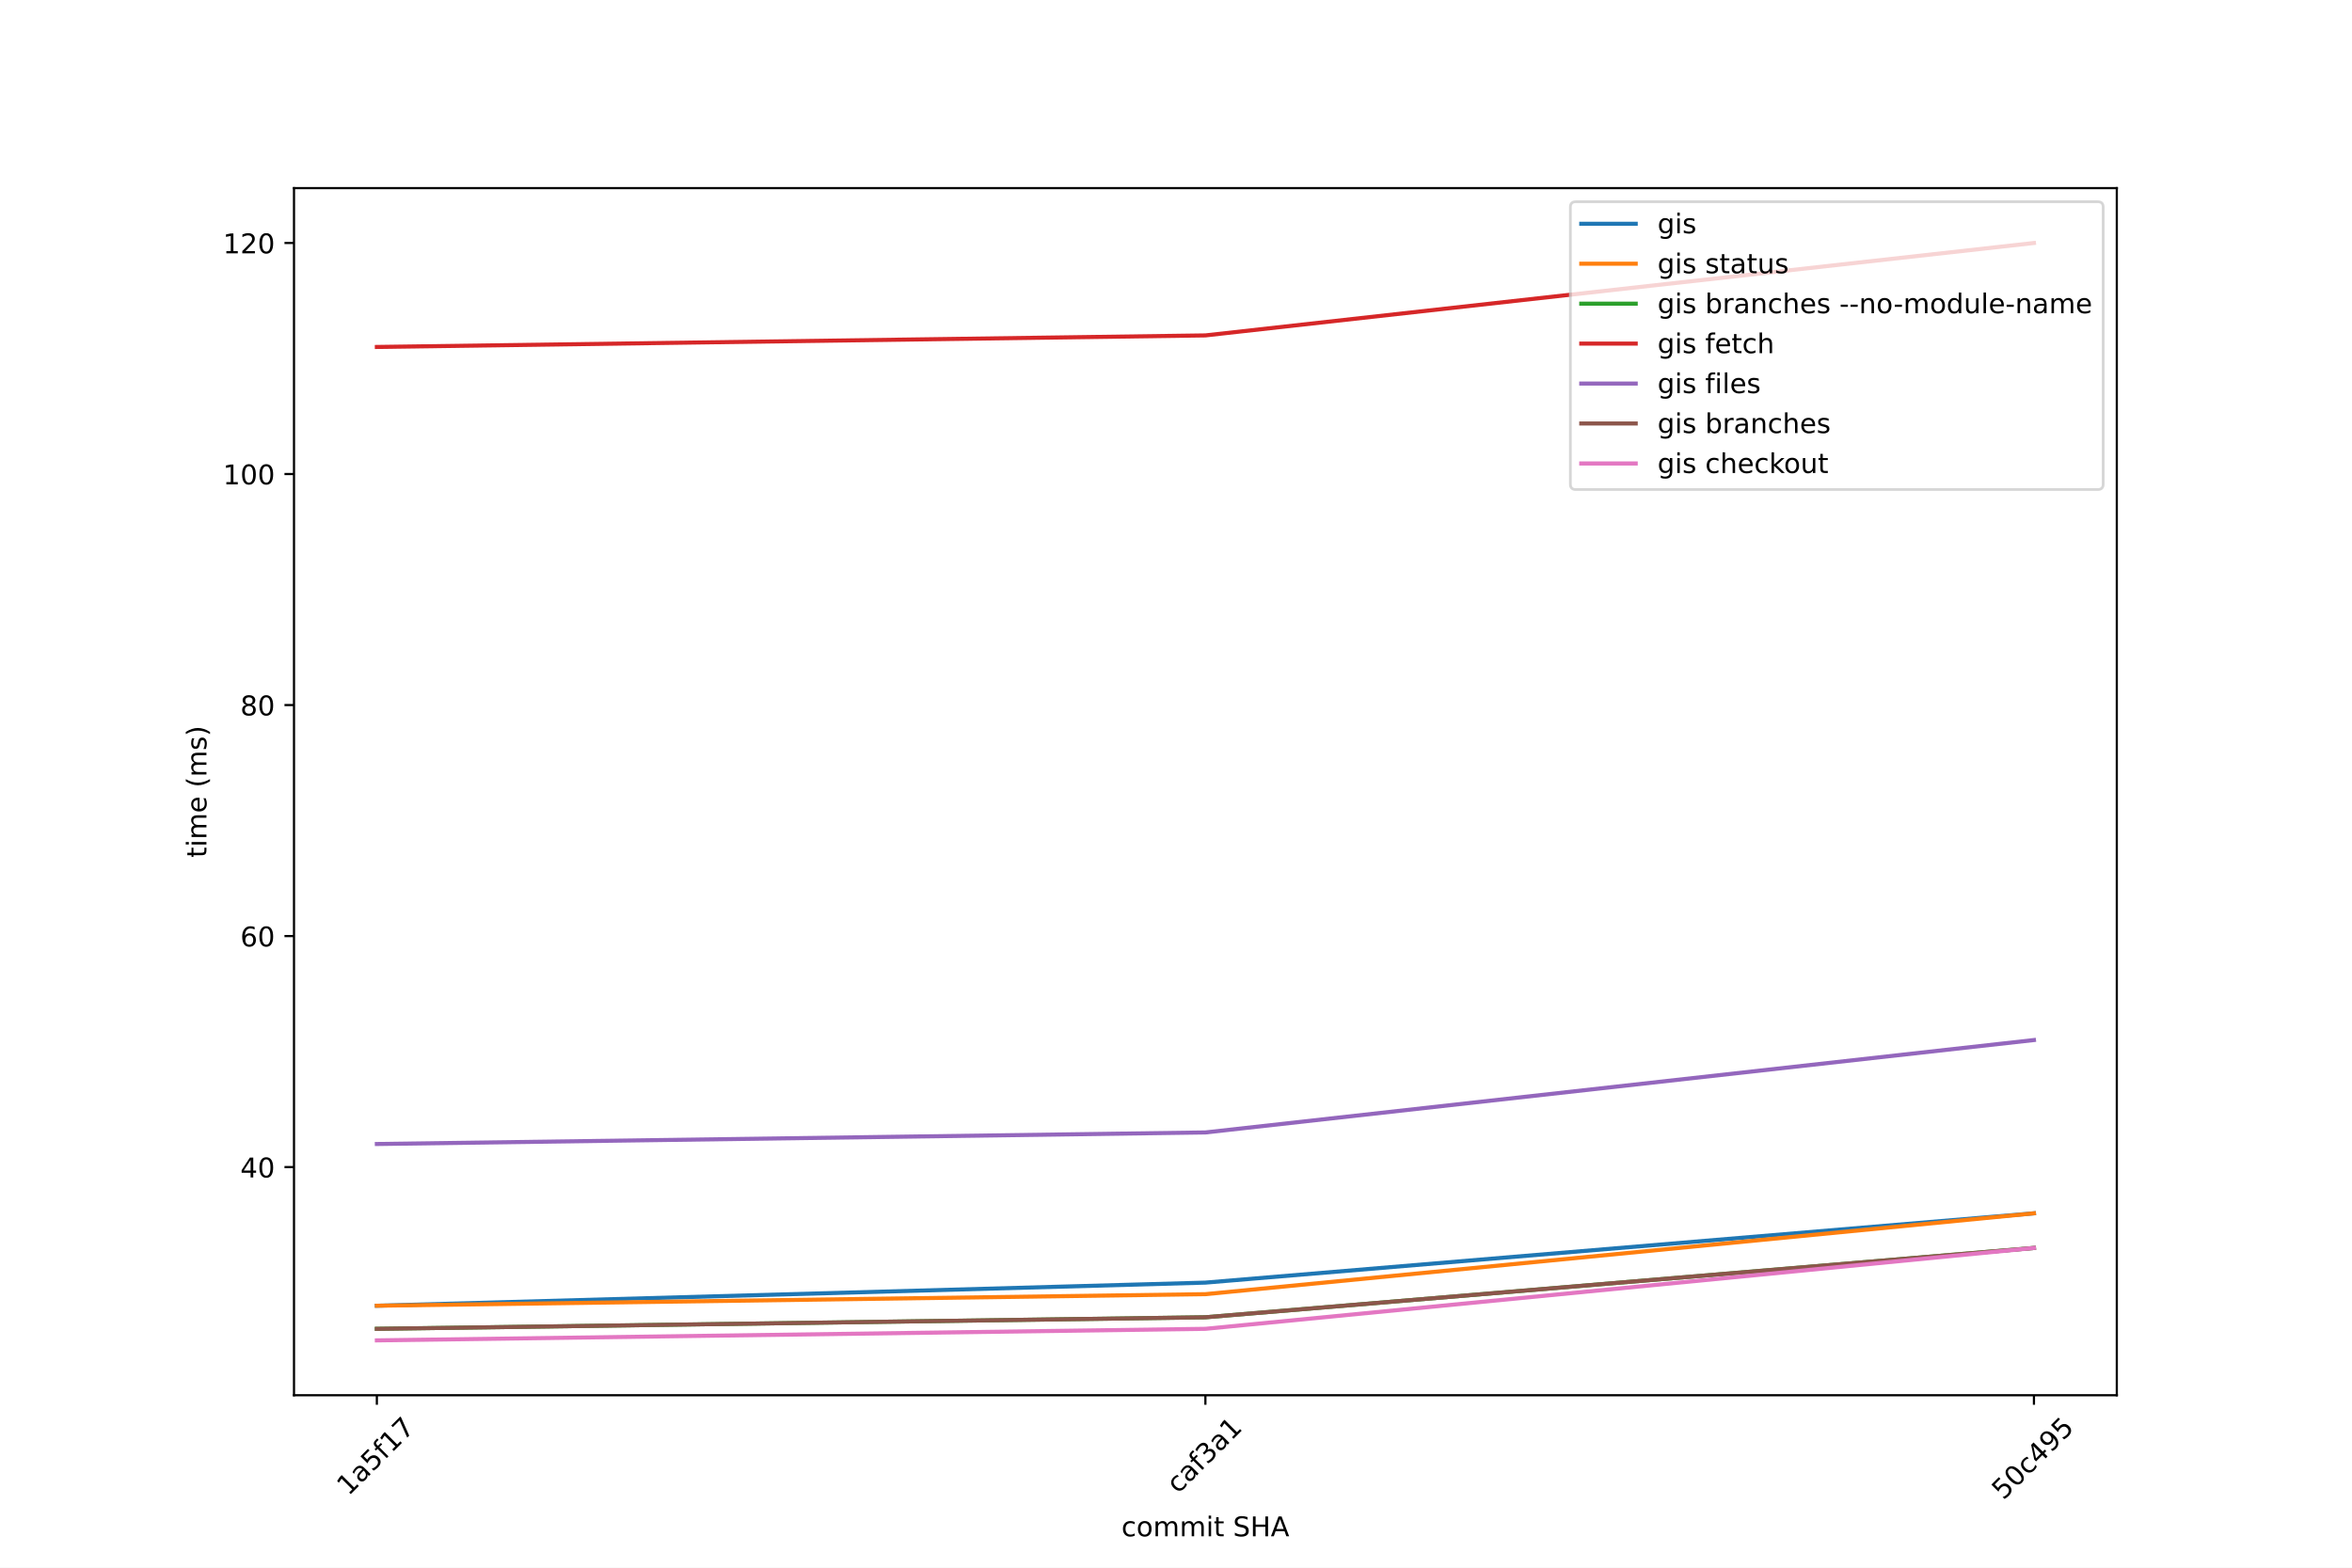
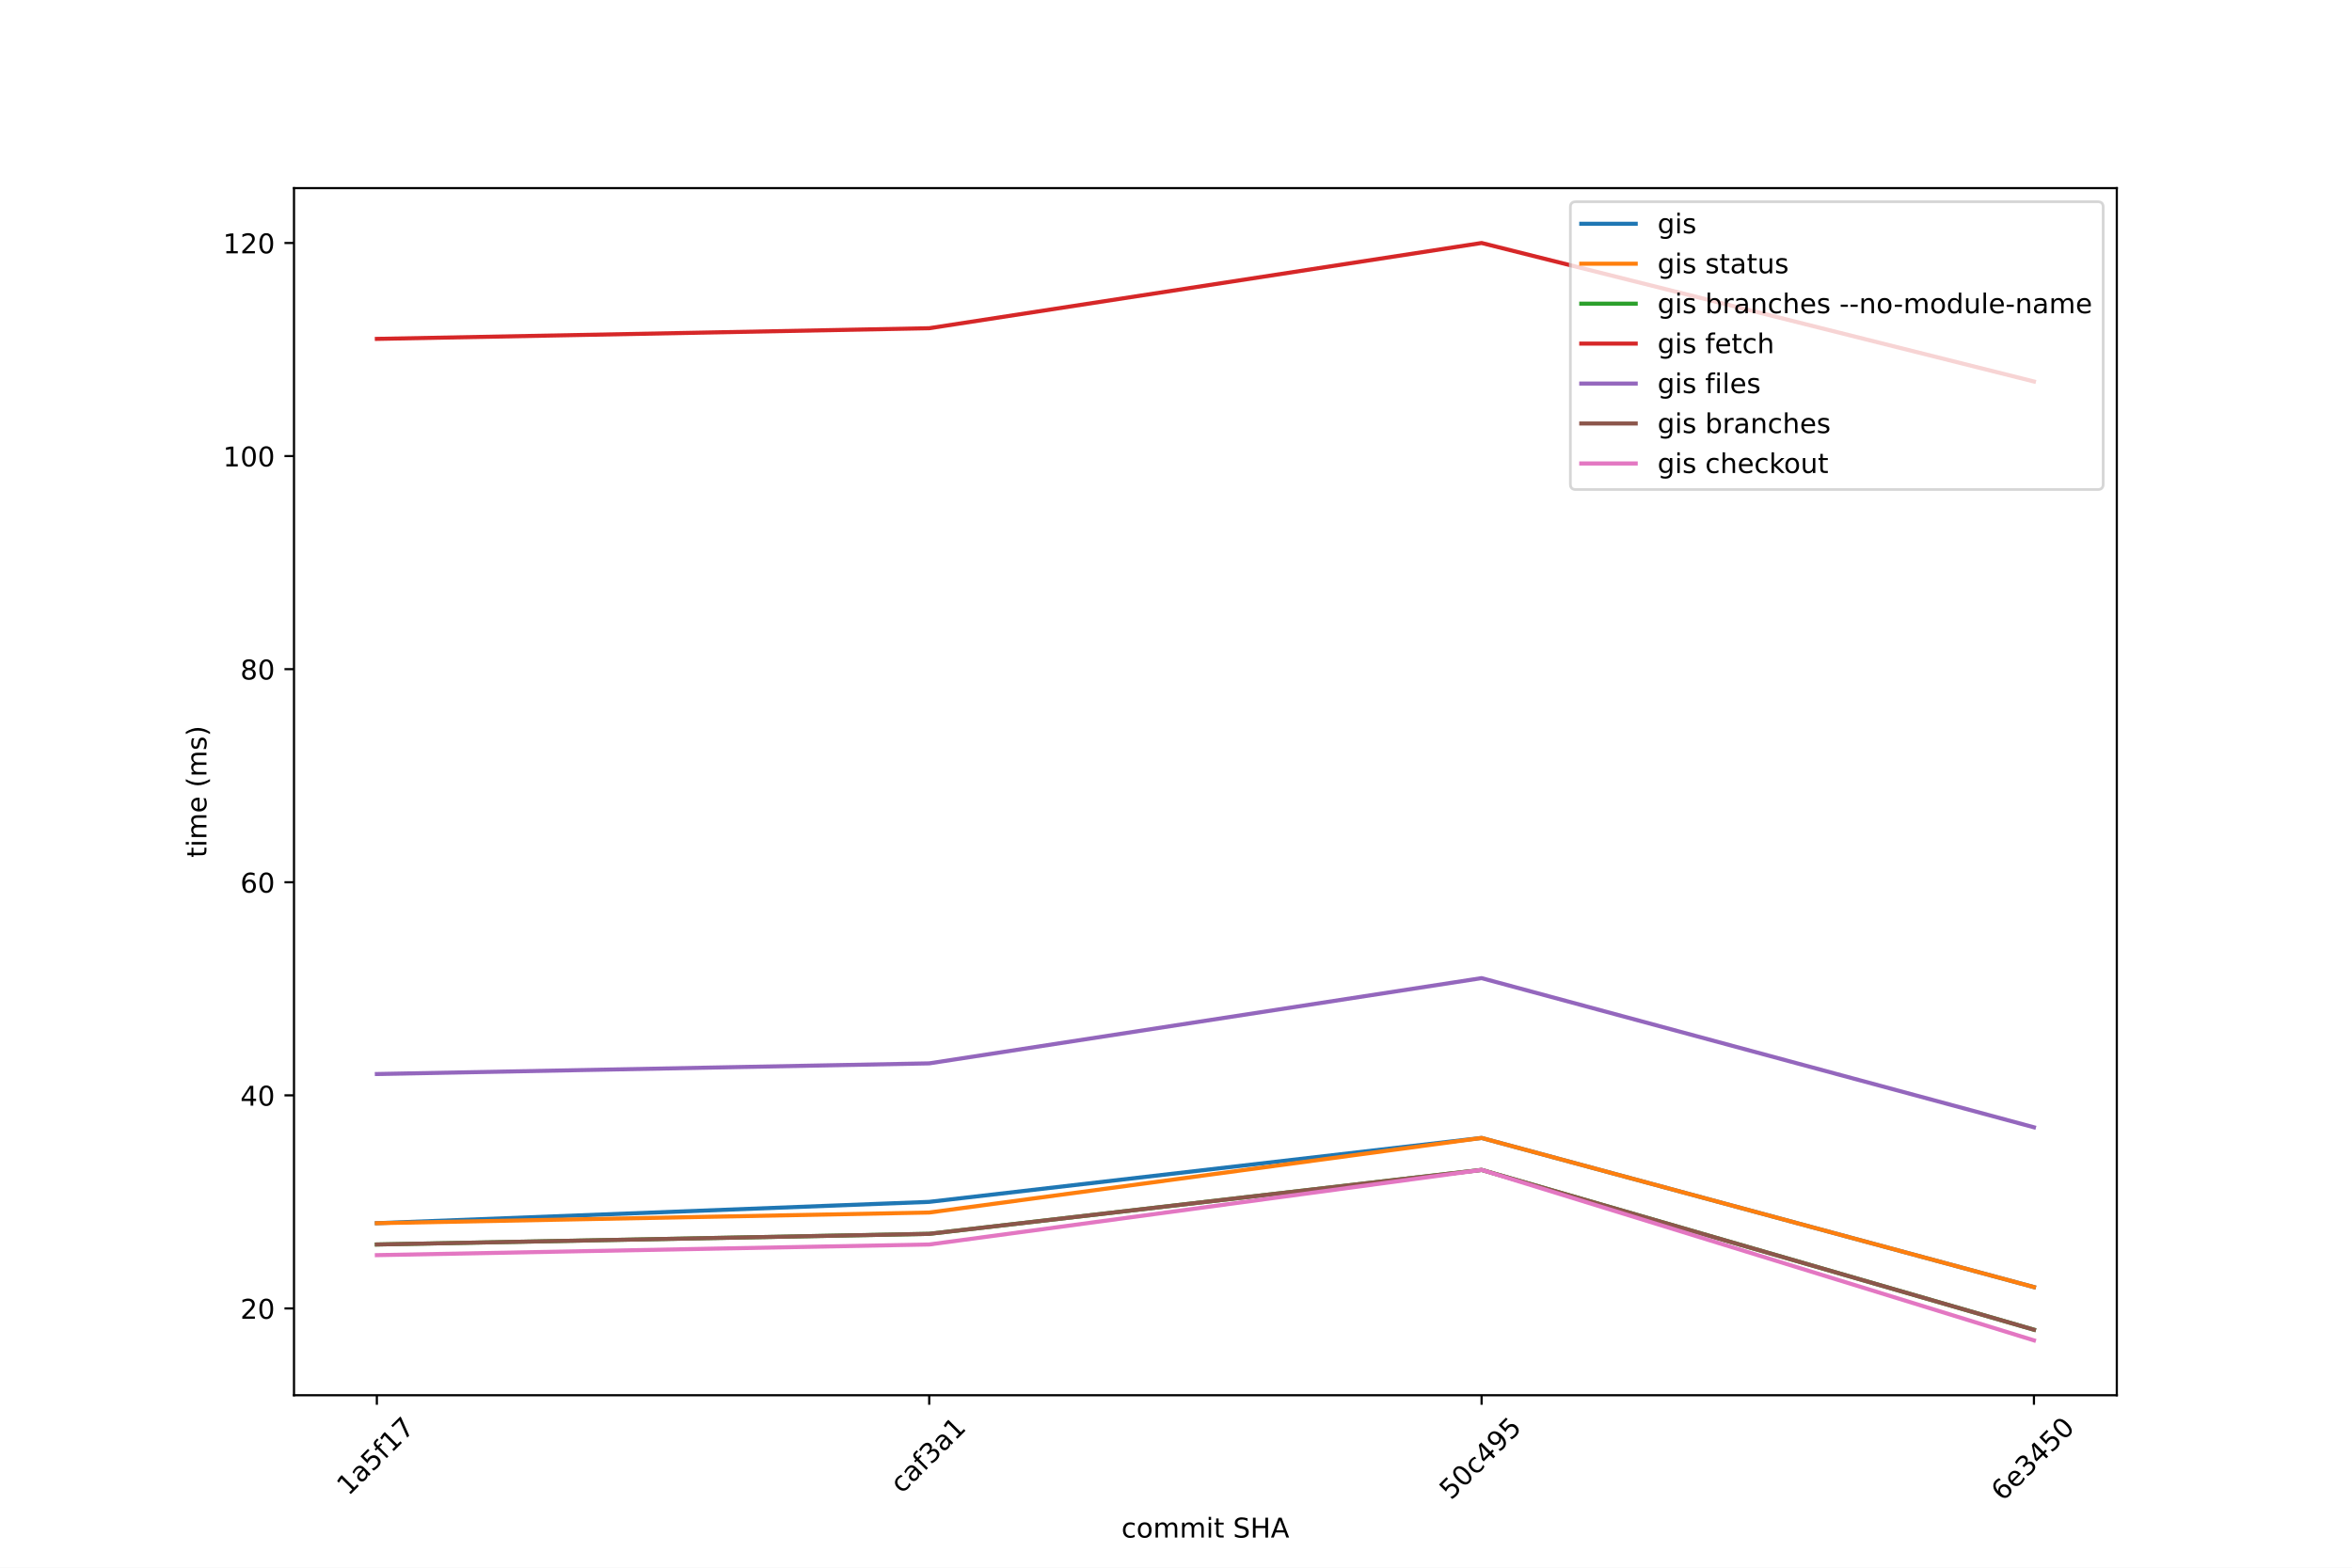
<svg xmlns="http://www.w3.org/2000/svg" xmlns:xlink="http://www.w3.org/1999/xlink" width="864pt" height="576pt" viewBox="0 0 864 576" version="1.1">
  <defs>
    <style type="text/css">*{stroke-linejoin: round; stroke-linecap: butt}</style>
  </defs>
  <g id="figure_1">
    <g id="patch_1">
      <path d="M 0 576  L 864 576  L 864 0  L 0 0  z " style="fill: #ffffff" />
    </g>
    <g id="axes_1">
      <g id="patch_2">
        <path d="M 108 512.64  L 777.6 512.64  L 777.6 69.12  L 108 69.12  z " style="fill: #ffffff" />
      </g>
      <g id="matplotlib.axis_1">
        <g id="xtick_1">
          <g id="line2d_1">
            <defs>
-               <path id="m315d1cc311" d="M 0 0  L 0 3.5  " style="stroke: #000000; stroke-width: 0.8" />
-             </defs>
-             <g>
-               <use xlink:href="#m315d1cc311" x="138.436" y="512.64" style="stroke: #000000; stroke-width: 0.8" />
+               <path id="m3621073165" d="M 0 0  L 0 3.5  " style="stroke: #000000; stroke-width: 0.8" />
+             </defs>
+             <g>
+               <use xlink:href="#m3621073165" x="138.436" y="512.64" style="stroke: #000000; stroke-width: 0.8" />
            </g>
          </g>
          <g id="text_1">
            <g transform="translate(127.9784 549.8312) rotate(-45) scale(0.1 -0.1)">
              <defs>
                <path id="DejaVuSans-31" d="M 794 531  L 1825 531  L 1825 4091  L 703 3866  L 703 4441  L 1819 4666  L 2450 4666  L 2450 531  L 3481 531  L 3481 0  L 794 0  L 794 531  z " transform="scale(0.015625)" />
                <path id="DejaVuSans-61" d="M 2194 1759  Q 1497 1759 1228 1600  Q 959 1441 959 1056  Q 959 750 1161 570  Q 1363 391 1709 391  Q 2188 391 2477 730  Q 2766 1069 2766 1631  L 2766 1759  L 2194 1759  z M 3341 1997  L 3341 0  L 2766 0  L 2766 531  Q 2569 213 2275 61  Q 1981 -91 1556 -91  Q 1019 -91 701 211  Q 384 513 384 1019  Q 384 1609 779 1909  Q 1175 2209 1959 2209  L 2766 2209  L 2766 2266  Q 2766 2663 2505 2880  Q 2244 3097 1772 3097  Q 1472 3097 1187 3025  Q 903 2953 641 2809  L 641 3341  Q 956 3463 1253 3523  Q 1550 3584 1831 3584  Q 2591 3584 2966 3190  Q 3341 2797 3341 1997  z " transform="scale(0.015625)" />
                <path id="DejaVuSans-35" d="M 691 4666  L 3169 4666  L 3169 4134  L 1269 4134  L 1269 2991  Q 1406 3038 1543 3061  Q 1681 3084 1819 3084  Q 2600 3084 3056 2656  Q 3513 2228 3513 1497  Q 3513 744 3044 326  Q 2575 -91 1722 -91  Q 1428 -91 1123 -41  Q 819 9 494 109  L 494 744  Q 775 591 1075 516  Q 1375 441 1709 441  Q 2250 441 2565 725  Q 2881 1009 2881 1497  Q 2881 1984 2565 2268  Q 2250 2553 1709 2553  Q 1456 2553 1204 2497  Q 953 2441 691 2322  L 691 4666  z " transform="scale(0.015625)" />
                <path id="DejaVuSans-66" d="M 2375 4863  L 2375 4384  L 1825 4384  Q 1516 4384 1395 4259  Q 1275 4134 1275 3809  L 1275 3500  L 2222 3500  L 2222 3053  L 1275 3053  L 1275 0  L 697 0  L 697 3053  L 147 3053  L 147 3500  L 697 3500  L 697 3744  Q 697 4328 969 4595  Q 1241 4863 1831 4863  L 2375 4863  z " transform="scale(0.015625)" />
                <path id="DejaVuSans-37" d="M 525 4666  L 3525 4666  L 3525 4397  L 1831 0  L 1172 0  L 2766 4134  L 525 4134  L 525 4666  z " transform="scale(0.015625)" />
              </defs>
              <use xlink:href="#DejaVuSans-31" />
              <use xlink:href="#DejaVuSans-61" x="63.623" />
              <use xlink:href="#DejaVuSans-35" x="124.902" />
              <use xlink:href="#DejaVuSans-66" x="188.525" />
              <use xlink:href="#DejaVuSans-31" x="223.73" />
              <use xlink:href="#DejaVuSans-37" x="287.354" />
            </g>
          </g>
        </g>
        <g id="xtick_2">
          <g id="line2d_2">
            <g>
-               <use xlink:href="#m315d1cc311" x="442.8" y="512.64" style="stroke: #000000; stroke-width: 0.8" />
+               <use xlink:href="#m3621073165" x="341.345" y="512.64" style="stroke: #000000; stroke-width: 0.8" />
            </g>
          </g>
          <g id="text_2">
-             <g transform="translate(432.7304 549.0545) rotate(-45) scale(0.1 -0.1)">
+             <g transform="translate(331.2758 549.0545) rotate(-45) scale(0.1 -0.1)">
              <defs>
                <path id="DejaVuSans-63" d="M 3122 3366  L 3122 2828  Q 2878 2963 2633 3030  Q 2388 3097 2138 3097  Q 1578 3097 1268 2742  Q 959 2388 959 1747  Q 959 1106 1268 751  Q 1578 397 2138 397  Q 2388 397 2633 464  Q 2878 531 3122 666  L 3122 134  Q 2881 22 2623 -34  Q 2366 -91 2075 -91  Q 1284 -91 818 406  Q 353 903 353 1747  Q 353 2603 823 3093  Q 1294 3584 2113 3584  Q 2378 3584 2631 3529  Q 2884 3475 3122 3366  z " transform="scale(0.015625)" />
                <path id="DejaVuSans-33" d="M 2597 2516  Q 3050 2419 3304 2112  Q 3559 1806 3559 1356  Q 3559 666 3084 287  Q 2609 -91 1734 -91  Q 1441 -91 1130 -33  Q 819 25 488 141  L 488 750  Q 750 597 1062 519  Q 1375 441 1716 441  Q 2309 441 2620 675  Q 2931 909 2931 1356  Q 2931 1769 2642 2001  Q 2353 2234 1838 2234  L 1294 2234  L 1294 2753  L 1863 2753  Q 2328 2753 2575 2939  Q 2822 3125 2822 3475  Q 2822 3834 2567 4026  Q 2313 4219 1838 4219  Q 1578 4219 1281 4162  Q 984 4106 628 3988  L 628 4550  Q 988 4650 1302 4700  Q 1616 4750 1894 4750  Q 2613 4750 3031 4423  Q 3450 4097 3450 3541  Q 3450 3153 3228 2886  Q 3006 2619 2597 2516  z " transform="scale(0.015625)" />
              </defs>
              <use xlink:href="#DejaVuSans-63" />
              <use xlink:href="#DejaVuSans-61" x="54.98" />
              <use xlink:href="#DejaVuSans-66" x="116.26" />
              <use xlink:href="#DejaVuSans-33" x="151.465" />
              <use xlink:href="#DejaVuSans-61" x="215.088" />
              <use xlink:href="#DejaVuSans-31" x="276.367" />
            </g>
          </g>
        </g>
        <g id="xtick_3">
          <g id="line2d_3">
            <g>
-               <use xlink:href="#m315d1cc311" x="747.164" y="512.64" style="stroke: #000000; stroke-width: 0.8" />
+               <use xlink:href="#m3621073165" x="544.255" y="512.64" style="stroke: #000000; stroke-width: 0.8" />
            </g>
          </g>
          <g id="text_3">
-             <g transform="translate(735.9234 551.3957) rotate(-45) scale(0.1 -0.1)">
+             <g transform="translate(533.0143 551.3957) rotate(-45) scale(0.1 -0.1)">
              <defs>
                <path id="DejaVuSans-30" d="M 2034 4250  Q 1547 4250 1301 3770  Q 1056 3291 1056 2328  Q 1056 1369 1301 889  Q 1547 409 2034 409  Q 2525 409 2770 889  Q 3016 1369 3016 2328  Q 3016 3291 2770 3770  Q 2525 4250 2034 4250  z M 2034 4750  Q 2819 4750 3233 4129  Q 3647 3509 3647 2328  Q 3647 1150 3233 529  Q 2819 -91 2034 -91  Q 1250 -91 836 529  Q 422 1150 422 2328  Q 422 3509 836 4129  Q 1250 4750 2034 4750  z " transform="scale(0.015625)" />
                <path id="DejaVuSans-34" d="M 2419 4116  L 825 1625  L 2419 1625  L 2419 4116  z M 2253 4666  L 3047 4666  L 3047 1625  L 3713 1625  L 3713 1100  L 3047 1100  L 3047 0  L 2419 0  L 2419 1100  L 313 1100  L 313 1709  L 2253 4666  z " transform="scale(0.015625)" />
                <path id="DejaVuSans-39" d="M 703 97  L 703 672  Q 941 559 1184 500  Q 1428 441 1663 441  Q 2288 441 2617 861  Q 2947 1281 2994 2138  Q 2813 1869 2534 1725  Q 2256 1581 1919 1581  Q 1219 1581 811 2004  Q 403 2428 403 3163  Q 403 3881 828 4315  Q 1253 4750 1959 4750  Q 2769 4750 3195 4129  Q 3622 3509 3622 2328  Q 3622 1225 3098 567  Q 2575 -91 1691 -91  Q 1453 -91 1209 -44  Q 966 3 703 97  z M 1959 2075  Q 2384 2075 2632 2365  Q 2881 2656 2881 3163  Q 2881 3666 2632 3958  Q 2384 4250 1959 4250  Q 1534 4250 1286 3958  Q 1038 3666 1038 3163  Q 1038 2656 1286 2365  Q 1534 2075 1959 2075  z " transform="scale(0.015625)" />
              </defs>
              <use xlink:href="#DejaVuSans-35" />
              <use xlink:href="#DejaVuSans-30" x="63.623" />
              <use xlink:href="#DejaVuSans-63" x="127.246" />
              <use xlink:href="#DejaVuSans-34" x="182.227" />
              <use xlink:href="#DejaVuSans-39" x="245.85" />
              <use xlink:href="#DejaVuSans-35" x="309.473" />
            </g>
          </g>
        </g>
-         <g id="text_4">
-           <g transform="translate(411.9578 564.4647) scale(0.1 -0.1)">
+         <g id="xtick_4">
+           <g id="line2d_4">
+             <g>
+               <use xlink:href="#m3621073165" x="747.164" y="512.64" style="stroke: #000000; stroke-width: 0.8" />
+             </g>
+           </g>
+           <g id="text_4">
+             <g transform="translate(735.6919 551.8587) rotate(-45) scale(0.1 -0.1)">
+               <defs>
+                 <path id="DejaVuSans-36" d="M 2113 2584  Q 1688 2584 1439 2293  Q 1191 2003 1191 1497  Q 1191 994 1439 701  Q 1688 409 2113 409  Q 2538 409 2786 701  Q 3034 994 3034 1497  Q 3034 2003 2786 2293  Q 2538 2584 2113 2584  z M 3366 4563  L 3366 3988  Q 3128 4100 2886 4159  Q 2644 4219 2406 4219  Q 1781 4219 1451 3797  Q 1122 3375 1075 2522  Q 1259 2794 1537 2939  Q 1816 3084 2150 3084  Q 2853 3084 3261 2657  Q 3669 2231 3669 1497  Q 3669 778 3244 343  Q 2819 -91 2113 -91  Q 1303 -91 875 529  Q 447 1150 447 2328  Q 447 3434 972 4092  Q 1497 4750 2381 4750  Q 2619 4750 2861 4703  Q 3103 4656 3366 4563  z " transform="scale(0.015625)" />
+                 <path id="DejaVuSans-65" d="M 3597 1894  L 3597 1613  L 953 1613  Q 991 1019 1311 708  Q 1631 397 2203 397  Q 2534 397 2845 478  Q 3156 559 3463 722  L 3463 178  Q 3153 47 2828 -22  Q 2503 -91 2169 -91  Q 1331 -91 842 396  Q 353 884 353 1716  Q 353 2575 817 3079  Q 1281 3584 2069 3584  Q 2775 3584 3186 3129  Q 3597 2675 3597 1894  z M 3022 2063  Q 3016 2534 2758 2815  Q 2500 3097 2075 3097  Q 1594 3097 1305 2825  Q 1016 2553 972 2059  L 3022 2063  z " transform="scale(0.015625)" />
+               </defs>
+               <use xlink:href="#DejaVuSans-36" />
+               <use xlink:href="#DejaVuSans-65" x="63.623" />
+               <use xlink:href="#DejaVuSans-33" x="125.146" />
+               <use xlink:href="#DejaVuSans-34" x="188.77" />
+               <use xlink:href="#DejaVuSans-35" x="252.393" />
+               <use xlink:href="#DejaVuSans-30" x="316.016" />
+             </g>
+           </g>
+         </g>
+         <g id="text_5">
+           <g transform="translate(411.9578 564.9277) scale(0.1 -0.1)">
            <defs>
              <path id="DejaVuSans-6f" d="M 1959 3097  Q 1497 3097 1228 2736  Q 959 2375 959 1747  Q 959 1119 1226 758  Q 1494 397 1959 397  Q 2419 397 2687 759  Q 2956 1122 2956 1747  Q 2956 2369 2687 2733  Q 2419 3097 1959 3097  z M 1959 3584  Q 2709 3584 3137 3096  Q 3566 2609 3566 1747  Q 3566 888 3137 398  Q 2709 -91 1959 -91  Q 1206 -91 779 398  Q 353 888 353 1747  Q 353 2609 779 3096  Q 1206 3584 1959 3584  z " transform="scale(0.015625)" />
              <path id="DejaVuSans-6d" d="M 3328 2828  Q 3544 3216 3844 3400  Q 4144 3584 4550 3584  Q 5097 3584 5394 3201  Q 5691 2819 5691 2113  L 5691 0  L 5113 0  L 5113 2094  Q 5113 2597 4934 2840  Q 4756 3084 4391 3084  Q 3944 3084 3684 2787  Q 3425 2491 3425 1978  L 3425 0  L 2847 0  L 2847 2094  Q 2847 2600 2669 2842  Q 2491 3084 2119 3084  Q 1678 3084 1418 2786  Q 1159 2488 1159 1978  L 1159 0  L 581 0  L 581 3500  L 1159 3500  L 1159 2956  Q 1356 3278 1631 3431  Q 1906 3584 2284 3584  Q 2666 3584 2933 3390  Q 3200 3197 3328 2828  z " transform="scale(0.015625)" />
              <path id="DejaVuSans-69" d="M 603 3500  L 1178 3500  L 1178 0  L 603 0  L 603 3500  z M 603 4863  L 1178 4863  L 1178 4134  L 603 4134  L 603 4863  z " transform="scale(0.015625)" />
              <path id="DejaVuSans-74" d="M 1172 4494  L 1172 3500  L 2356 3500  L 2356 3053  L 1172 3053  L 1172 1153  Q 1172 725 1289 603  Q 1406 481 1766 481  L 2356 481  L 2356 0  L 1766 0  Q 1100 0 847 248  Q 594 497 594 1153  L 594 3053  L 172 3053  L 172 3500  L 594 3500  L 594 4494  L 1172 4494  z " transform="scale(0.015625)" />
              <path id="DejaVuSans-20" transform="scale(0.015625)" />
              <path id="DejaVuSans-53" d="M 3425 4513  L 3425 3897  Q 3066 4069 2747 4153  Q 2428 4238 2131 4238  Q 1616 4238 1336 4038  Q 1056 3838 1056 3469  Q 1056 3159 1242 3001  Q 1428 2844 1947 2747  L 2328 2669  Q 3034 2534 3370 2195  Q 3706 1856 3706 1288  Q 3706 609 3251 259  Q 2797 -91 1919 -91  Q 1588 -91 1214 -16  Q 841 59 441 206  L 441 856  Q 825 641 1194 531  Q 1563 422 1919 422  Q 2459 422 2753 634  Q 3047 847 3047 1241  Q 3047 1584 2836 1778  Q 2625 1972 2144 2069  L 1759 2144  Q 1053 2284 737 2584  Q 422 2884 422 3419  Q 422 4038 858 4394  Q 1294 4750 2059 4750  Q 2388 4750 2728 4690  Q 3069 4631 3425 4513  z " transform="scale(0.015625)" />
              <path id="DejaVuSans-48" d="M 628 4666  L 1259 4666  L 1259 2753  L 3553 2753  L 3553 4666  L 4184 4666  L 4184 0  L 3553 0  L 3553 2222  L 1259 2222  L 1259 0  L 628 0  L 628 4666  z " transform="scale(0.015625)" />
              <path id="DejaVuSans-41" d="M 2188 4044  L 1331 1722  L 3047 1722  L 2188 4044  z M 1831 4666  L 2547 4666  L 4325 0  L 3669 0  L 3244 1197  L 1141 1197  L 716 0  L 50 0  L 1831 4666  z " transform="scale(0.015625)" />
            </defs>
            <use xlink:href="#DejaVuSans-63" />
            <use xlink:href="#DejaVuSans-6f" x="54.98" />
            <use xlink:href="#DejaVuSans-6d" x="116.162" />
            <use xlink:href="#DejaVuSans-6d" x="213.574" />
            <use xlink:href="#DejaVuSans-69" x="310.986" />
            <use xlink:href="#DejaVuSans-74" x="338.77" />
            <use xlink:href="#DejaVuSans-20" x="377.979" />
            <use xlink:href="#DejaVuSans-53" x="409.766" />
            <use xlink:href="#DejaVuSans-48" x="473.242" />
            <use xlink:href="#DejaVuSans-41" x="548.438" />
          </g>
        </g>
      </g>
      <g id="matplotlib.axis_2">
        <g id="ytick_1">
-           <g id="line2d_4">
-             <defs>
-               <path id="m4aacea2398" d="M 0 0  L -3.5 0  " style="stroke: #000000; stroke-width: 0.8" />
-             </defs>
-             <g>
-               <use xlink:href="#m4aacea2398" x="108" y="428.817" style="stroke: #000000; stroke-width: 0.8" />
-             </g>
-           </g>
-           <g id="text_5">
-             <g transform="translate(88.275 432.6161) scale(0.1 -0.1)">
+           <g id="line2d_5">
+             <defs>
+               <path id="mddf2a10728" d="M 0 0  L -3.5 0  " style="stroke: #000000; stroke-width: 0.8" />
+             </defs>
+             <g>
+               <use xlink:href="#mddf2a10728" x="108" y="480.736" style="stroke: #000000; stroke-width: 0.8" />
+             </g>
+           </g>
+           <g id="text_6">
+             <g transform="translate(88.275 484.5355) scale(0.1 -0.1)">
+               <defs>
+                 <path id="DejaVuSans-32" d="M 1228 531  L 3431 531  L 3431 0  L 469 0  L 469 531  Q 828 903 1448 1529  Q 2069 2156 2228 2338  Q 2531 2678 2651 2914  Q 2772 3150 2772 3378  Q 2772 3750 2511 3984  Q 2250 4219 1831 4219  Q 1534 4219 1204 4116  Q 875 4013 500 3803  L 500 4441  Q 881 4594 1212 4672  Q 1544 4750 1819 4750  Q 2544 4750 2975 4387  Q 3406 4025 3406 3419  Q 3406 3131 3298 2873  Q 3191 2616 2906 2266  Q 2828 2175 2409 1742  Q 1991 1309 1228 531  z " transform="scale(0.015625)" />
+               </defs>
+               <use xlink:href="#DejaVuSans-32" />
+               <use xlink:href="#DejaVuSans-30" x="63.623" />
+             </g>
+           </g>
+         </g>
+         <g id="ytick_2">
+           <g id="line2d_6">
+             <g>
+               <use xlink:href="#mddf2a10728" x="108" y="402.445" style="stroke: #000000; stroke-width: 0.8" />
+             </g>
+           </g>
+           <g id="text_7">
+             <g transform="translate(88.275 406.2443) scale(0.1 -0.1)">
              <use xlink:href="#DejaVuSans-34" />
              <use xlink:href="#DejaVuSans-30" x="63.623" />
            </g>
          </g>
        </g>
-         <g id="ytick_2">
-           <g id="line2d_5">
-             <g>
-               <use xlink:href="#m4aacea2398" x="108" y="343.933" style="stroke: #000000; stroke-width: 0.8" />
-             </g>
-           </g>
-           <g id="text_6">
-             <g transform="translate(88.275 347.7319) scale(0.1 -0.1)">
-               <defs>
-                 <path id="DejaVuSans-36" d="M 2113 2584  Q 1688 2584 1439 2293  Q 1191 2003 1191 1497  Q 1191 994 1439 701  Q 1688 409 2113 409  Q 2538 409 2786 701  Q 3034 994 3034 1497  Q 3034 2003 2786 2293  Q 2538 2584 2113 2584  z M 3366 4563  L 3366 3988  Q 3128 4100 2886 4159  Q 2644 4219 2406 4219  Q 1781 4219 1451 3797  Q 1122 3375 1075 2522  Q 1259 2794 1537 2939  Q 1816 3084 2150 3084  Q 2853 3084 3261 2657  Q 3669 2231 3669 1497  Q 3669 778 3244 343  Q 2819 -91 2113 -91  Q 1303 -91 875 529  Q 447 1150 447 2328  Q 447 3434 972 4092  Q 1497 4750 2381 4750  Q 2619 4750 2861 4703  Q 3103 4656 3366 4563  z " transform="scale(0.015625)" />
-               </defs>
+         <g id="ytick_3">
+           <g id="line2d_7">
+             <g>
+               <use xlink:href="#mddf2a10728" x="108" y="324.154" style="stroke: #000000; stroke-width: 0.8" />
+             </g>
+           </g>
+           <g id="text_8">
+             <g transform="translate(88.275 327.953) scale(0.1 -0.1)">
              <use xlink:href="#DejaVuSans-36" />
              <use xlink:href="#DejaVuSans-30" x="63.623" />
            </g>
          </g>
        </g>
-         <g id="ytick_3">
-           <g id="line2d_6">
-             <g>
-               <use xlink:href="#m4aacea2398" x="108" y="259.048" style="stroke: #000000; stroke-width: 0.8" />
-             </g>
-           </g>
-           <g id="text_7">
-             <g transform="translate(88.275 262.8476) scale(0.1 -0.1)">
+         <g id="ytick_4">
+           <g id="line2d_8">
+             <g>
+               <use xlink:href="#mddf2a10728" x="108" y="245.863" style="stroke: #000000; stroke-width: 0.8" />
+             </g>
+           </g>
+           <g id="text_9">
+             <g transform="translate(88.275 249.6617) scale(0.1 -0.1)">
              <defs>
                <path id="DejaVuSans-38" d="M 2034 2216  Q 1584 2216 1326 1975  Q 1069 1734 1069 1313  Q 1069 891 1326 650  Q 1584 409 2034 409  Q 2484 409 2743 651  Q 3003 894 3003 1313  Q 3003 1734 2745 1975  Q 2488 2216 2034 2216  z M 1403 2484  Q 997 2584 770 2862  Q 544 3141 544 3541  Q 544 4100 942 4425  Q 1341 4750 2034 4750  Q 2731 4750 3128 4425  Q 3525 4100 3525 3541  Q 3525 3141 3298 2862  Q 3072 2584 2669 2484  Q 3125 2378 3379 2068  Q 3634 1759 3634 1313  Q 3634 634 3220 271  Q 2806 -91 2034 -91  Q 1263 -91 848 271  Q 434 634 434 1313  Q 434 1759 690 2068  Q 947 2378 1403 2484  z M 1172 3481  Q 1172 3119 1398 2916  Q 1625 2713 2034 2713  Q 2441 2713 2670 2916  Q 2900 3119 2900 3481  Q 2900 3844 2670 4047  Q 2441 4250 2034 4250  Q 1625 4250 1398 4047  Q 1172 3844 1172 3481  z " transform="scale(0.015625)" />
              </defs>
              <use xlink:href="#DejaVuSans-38" />
              <use xlink:href="#DejaVuSans-30" x="63.623" />
            </g>
          </g>
        </g>
-         <g id="ytick_4">
-           <g id="line2d_7">
-             <g>
-               <use xlink:href="#m4aacea2398" x="108" y="174.164" style="stroke: #000000; stroke-width: 0.8" />
-             </g>
-           </g>
-           <g id="text_8">
-             <g transform="translate(81.9125 177.9634) scale(0.1 -0.1)">
+         <g id="ytick_5">
+           <g id="line2d_9">
+             <g>
+               <use xlink:href="#mddf2a10728" x="108" y="167.571" style="stroke: #000000; stroke-width: 0.8" />
+             </g>
+           </g>
+           <g id="text_10">
+             <g transform="translate(81.9125 171.3705) scale(0.1 -0.1)">
              <use xlink:href="#DejaVuSans-31" />
              <use xlink:href="#DejaVuSans-30" x="63.623" />
              <use xlink:href="#DejaVuSans-30" x="127.246" />
            </g>
          </g>
        </g>
-         <g id="ytick_5">
-           <g id="line2d_8">
-             <g>
-               <use xlink:href="#m4aacea2398" x="108" y="89.28" style="stroke: #000000; stroke-width: 0.8" />
-             </g>
-           </g>
-           <g id="text_9">
+         <g id="ytick_6">
+           <g id="line2d_10">
+             <g>
+               <use xlink:href="#mddf2a10728" x="108" y="89.28" style="stroke: #000000; stroke-width: 0.8" />
+             </g>
+           </g>
+           <g id="text_11">
            <g transform="translate(81.9125 93.07922) scale(0.1 -0.1)">
-               <defs>
-                 <path id="DejaVuSans-32" d="M 1228 531  L 3431 531  L 3431 0  L 469 0  L 469 531  Q 828 903 1448 1529  Q 2069 2156 2228 2338  Q 2531 2678 2651 2914  Q 2772 3150 2772 3378  Q 2772 3750 2511 3984  Q 2250 4219 1831 4219  Q 1534 4219 1204 4116  Q 875 4013 500 3803  L 500 4441  Q 881 4594 1212 4672  Q 1544 4750 1819 4750  Q 2544 4750 2975 4387  Q 3406 4025 3406 3419  Q 3406 3131 3298 2873  Q 3191 2616 2906 2266  Q 2828 2175 2409 1742  Q 1991 1309 1228 531  z " transform="scale(0.015625)" />
-               </defs>
              <use xlink:href="#DejaVuSans-31" />
              <use xlink:href="#DejaVuSans-32" x="63.623" />
              <use xlink:href="#DejaVuSans-30" x="127.246" />
            </g>
          </g>
        </g>
-         <g id="text_10">
+         <g id="text_12">
          <g transform="translate(75.83281 315.1417) rotate(-90) scale(0.1 -0.1)">
            <defs>
-               <path id="DejaVuSans-65" d="M 3597 1894  L 3597 1613  L 953 1613  Q 991 1019 1311 708  Q 1631 397 2203 397  Q 2534 397 2845 478  Q 3156 559 3463 722  L 3463 178  Q 3153 47 2828 -22  Q 2503 -91 2169 -91  Q 1331 -91 842 396  Q 353 884 353 1716  Q 353 2575 817 3079  Q 1281 3584 2069 3584  Q 2775 3584 3186 3129  Q 3597 2675 3597 1894  z M 3022 2063  Q 3016 2534 2758 2815  Q 2500 3097 2075 3097  Q 1594 3097 1305 2825  Q 1016 2553 972 2059  L 3022 2063  z " transform="scale(0.015625)" />
              <path id="DejaVuSans-28" d="M 1984 4856  Q 1566 4138 1362 3434  Q 1159 2731 1159 2009  Q 1159 1288 1364 580  Q 1569 -128 1984 -844  L 1484 -844  Q 1016 -109 783 600  Q 550 1309 550 2009  Q 550 2706 781 3412  Q 1013 4119 1484 4856  L 1984 4856  z " transform="scale(0.015625)" />
              <path id="DejaVuSans-73" d="M 2834 3397  L 2834 2853  Q 2591 2978 2328 3040  Q 2066 3103 1784 3103  Q 1356 3103 1142 2972  Q 928 2841 928 2578  Q 928 2378 1081 2264  Q 1234 2150 1697 2047  L 1894 2003  Q 2506 1872 2764 1633  Q 3022 1394 3022 966  Q 3022 478 2636 193  Q 2250 -91 1575 -91  Q 1294 -91 989 -36  Q 684 19 347 128  L 347 722  Q 666 556 975 473  Q 1284 391 1588 391  Q 1994 391 2212 530  Q 2431 669 2431 922  Q 2431 1156 2273 1281  Q 2116 1406 1581 1522  L 1381 1569  Q 847 1681 609 1914  Q 372 2147 372 2553  Q 372 3047 722 3315  Q 1072 3584 1716 3584  Q 2034 3584 2315 3537  Q 2597 3491 2834 3397  z " transform="scale(0.015625)" />
              <path id="DejaVuSans-29" d="M 513 4856  L 1013 4856  Q 1481 4119 1714 3412  Q 1947 2706 1947 2009  Q 1947 1309 1714 600  Q 1481 -109 1013 -844  L 513 -844  Q 928 -128 1133 580  Q 1338 1288 1338 2009  Q 1338 2731 1133 3434  Q 928 4138 513 4856  z " transform="scale(0.015625)" />
            </defs>
            <use xlink:href="#DejaVuSans-74" />
            <use xlink:href="#DejaVuSans-69" x="39.209" />
            <use xlink:href="#DejaVuSans-6d" x="66.992" />
            <use xlink:href="#DejaVuSans-65" x="164.404" />
            <use xlink:href="#DejaVuSans-20" x="225.928" />
            <use xlink:href="#DejaVuSans-28" x="257.715" />
            <use xlink:href="#DejaVuSans-6d" x="296.729" />
            <use xlink:href="#DejaVuSans-73" x="394.141" />
            <use xlink:href="#DejaVuSans-29" x="446.24" />
          </g>
        </g>
      </g>
-       <g id="line2d_9">
-         <path d="M 138.436 479.747  L 442.8 471.259  L 747.164 445.794  " clip-path="url(#p8b810fe95b)" style="fill: none; stroke: #1f77b4; stroke-width: 1.5; stroke-linecap: square" />
-       </g>
-       <g id="line2d_10">
-         <path d="M 138.436 479.747  L 442.8 475.503  L 747.164 445.794  " clip-path="url(#p8b810fe95b)" style="fill: none; stroke: #ff7f0e; stroke-width: 1.5; stroke-linecap: square" />
-       </g>
      <g id="line2d_11">
-         <path d="M 138.436 488.236  L 442.8 483.992  L 747.164 458.526  " clip-path="url(#p8b810fe95b)" style="fill: none; stroke: #2ca02c; stroke-width: 1.5; stroke-linecap: square" />
+         <path d="M 138.436 449.42  L 341.345 441.591  L 544.255 418.103  L 747.164 472.907  " clip-path="url(#p2761958ada)" style="fill: none; stroke: #1f77b4; stroke-width: 1.5; stroke-linecap: square" />
      </g>
      <g id="line2d_12">
-         <path d="M 138.436 127.478  L 442.8 123.234  L 747.164 89.28  " clip-path="url(#p8b810fe95b)" style="fill: none; stroke: #d62728; stroke-width: 1.5; stroke-linecap: square" />
+         <path d="M 138.436 449.42  L 341.345 445.505  L 544.255 418.103  L 747.164 472.907  " clip-path="url(#p2761958ada)" style="fill: none; stroke: #ff7f0e; stroke-width: 1.5; stroke-linecap: square" />
      </g>
      <g id="line2d_13">
-         <path d="M 138.436 420.328  L 442.8 416.084  L 747.164 382.131  " clip-path="url(#p8b810fe95b)" style="fill: none; stroke: #9467bd; stroke-width: 1.5; stroke-linecap: square" />
+         <path d="M 138.436 457.249  L 341.345 453.334  L 544.255 429.847  L 747.164 488.565  " clip-path="url(#p2761958ada)" style="fill: none; stroke: #2ca02c; stroke-width: 1.5; stroke-linecap: square" />
      </g>
      <g id="line2d_14">
-         <path d="M 138.436 488.236  L 442.8 483.992  L 747.164 458.526  " clip-path="url(#p8b810fe95b)" style="fill: none; stroke: #8c564b; stroke-width: 1.5; stroke-linecap: square" />
+         <path d="M 138.436 124.511  L 341.345 120.597  L 544.255 89.28  L 747.164 140.169  " clip-path="url(#p2761958ada)" style="fill: none; stroke: #d62728; stroke-width: 1.5; stroke-linecap: square" />
      </g>
      <g id="line2d_15">
-         <path d="M 138.436 492.48  L 442.8 488.236  L 747.164 458.526  " clip-path="url(#p8b810fe95b)" style="fill: none; stroke: #e377c2; stroke-width: 1.5; stroke-linecap: square" />
+         <path d="M 138.436 394.616  L 341.345 390.701  L 544.255 359.385  L 747.164 414.189  " clip-path="url(#p2761958ada)" style="fill: none; stroke: #9467bd; stroke-width: 1.5; stroke-linecap: square" />
+       </g>
+       <g id="line2d_16">
+         <path d="M 138.436 457.249  L 341.345 453.334  L 544.255 429.847  L 747.164 488.565  " clip-path="url(#p2761958ada)" style="fill: none; stroke: #8c564b; stroke-width: 1.5; stroke-linecap: square" />
+       </g>
+       <g id="line2d_17">
+         <path d="M 138.436 461.163  L 341.345 457.249  L 544.255 429.847  L 747.164 492.48  " clip-path="url(#p2761958ada)" style="fill: none; stroke: #e377c2; stroke-width: 1.5; stroke-linecap: square" />
      </g>
      <g id="patch_3">
        <path d="M 108 512.64  L 108 69.12  " style="fill: none; stroke: #000000; stroke-width: 0.8; stroke-linejoin: miter; stroke-linecap: square" />
      </g>
      <g id="patch_4">
        <path d="M 777.6 512.64  L 777.6 69.12  " style="fill: none; stroke: #000000; stroke-width: 0.8; stroke-linejoin: miter; stroke-linecap: square" />
      </g>
      <g id="patch_5">
        <path d="M 108 512.64  L 777.6 512.64  " style="fill: none; stroke: #000000; stroke-width: 0.8; stroke-linejoin: miter; stroke-linecap: square" />
      </g>
      <g id="patch_6">
        <path d="M 108 69.12  L 777.6 69.12  " style="fill: none; stroke: #000000; stroke-width: 0.8; stroke-linejoin: miter; stroke-linecap: square" />
      </g>
      <g id="legend_1">
        <g id="patch_7">
          <path d="M 578.873 179.867  L 770.6 179.867  Q 772.6 179.867 772.6 177.867  L 772.6 76.12  Q 772.6 74.12 770.6 74.12  L 578.873 74.12  Q 576.873 74.12 576.873 76.12  L 576.873 177.867  Q 576.873 179.867 578.873 179.867  z " style="fill: #ffffff; opacity: 0.8; stroke: #cccccc; stroke-linejoin: miter" />
        </g>
-         <g id="line2d_16">
+         <g id="line2d_18">
          <path d="M 580.873 82.218  L 590.873 82.218  L 600.873 82.218  " style="fill: none; stroke: #1f77b4; stroke-width: 1.5; stroke-linecap: square" />
        </g>
-         <g id="text_11">
+         <g id="text_13">
          <g transform="translate(608.8734 85.71844) scale(0.1 -0.1)">
            <defs>
              <path id="DejaVuSans-67" d="M 2906 1791  Q 2906 2416 2648 2759  Q 2391 3103 1925 3103  Q 1463 3103 1205 2759  Q 947 2416 947 1791  Q 947 1169 1205 825  Q 1463 481 1925 481  Q 2391 481 2648 825  Q 2906 1169 2906 1791  z M 3481 434  Q 3481 -459 3084 -895  Q 2688 -1331 1869 -1331  Q 1566 -1331 1297 -1286  Q 1028 -1241 775 -1147  L 775 -588  Q 1028 -725 1275 -790  Q 1522 -856 1778 -856  Q 2344 -856 2625 -561  Q 2906 -266 2906 331  L 2906 616  Q 2728 306 2450 153  Q 2172 0 1784 0  Q 1141 0 747 490  Q 353 981 353 1791  Q 353 2603 747 3093  Q 1141 3584 1784 3584  Q 2172 3584 2450 3431  Q 2728 3278 2906 2969  L 2906 3500  L 3481 3500  L 3481 434  z " transform="scale(0.015625)" />
            </defs>
            <use xlink:href="#DejaVuSans-67" />
            <use xlink:href="#DejaVuSans-69" x="63.477" />
            <use xlink:href="#DejaVuSans-73" x="91.26" />
          </g>
        </g>
-         <g id="line2d_17">
+         <g id="line2d_19">
          <path d="M 580.873 96.897  L 590.873 96.897  L 600.873 96.897  " style="fill: none; stroke: #ff7f0e; stroke-width: 1.5; stroke-linecap: square" />
        </g>
-         <g id="text_12">
+         <g id="text_14">
          <g transform="translate(608.8734 100.3966) scale(0.1 -0.1)">
            <defs>
              <path id="DejaVuSans-75" d="M 544 1381  L 544 3500  L 1119 3500  L 1119 1403  Q 1119 906 1312 657  Q 1506 409 1894 409  Q 2359 409 2629 706  Q 2900 1003 2900 1516  L 2900 3500  L 3475 3500  L 3475 0  L 2900 0  L 2900 538  Q 2691 219 2414 64  Q 2138 -91 1772 -91  Q 1169 -91 856 284  Q 544 659 544 1381  z M 1991 3584  L 1991 3584  z " transform="scale(0.015625)" />
            </defs>
            <use xlink:href="#DejaVuSans-67" />
            <use xlink:href="#DejaVuSans-69" x="63.477" />
            <use xlink:href="#DejaVuSans-73" x="91.26" />
            <use xlink:href="#DejaVuSans-20" x="143.359" />
            <use xlink:href="#DejaVuSans-73" x="175.146" />
            <use xlink:href="#DejaVuSans-74" x="227.246" />
            <use xlink:href="#DejaVuSans-61" x="266.455" />
            <use xlink:href="#DejaVuSans-74" x="327.734" />
            <use xlink:href="#DejaVuSans-75" x="366.943" />
            <use xlink:href="#DejaVuSans-73" x="430.322" />
          </g>
        </g>
-         <g id="line2d_18">
+         <g id="line2d_20">
          <path d="M 580.873 111.575  L 590.873 111.575  L 600.873 111.575  " style="fill: none; stroke: #2ca02c; stroke-width: 1.5; stroke-linecap: square" />
        </g>
-         <g id="text_13">
+         <g id="text_15">
          <g transform="translate(608.8734 115.0747) scale(0.1 -0.1)">
            <defs>
              <path id="DejaVuSans-62" d="M 3116 1747  Q 3116 2381 2855 2742  Q 2594 3103 2138 3103  Q 1681 3103 1420 2742  Q 1159 2381 1159 1747  Q 1159 1113 1420 752  Q 1681 391 2138 391  Q 2594 391 2855 752  Q 3116 1113 3116 1747  z M 1159 2969  Q 1341 3281 1617 3432  Q 1894 3584 2278 3584  Q 2916 3584 3314 3078  Q 3713 2572 3713 1747  Q 3713 922 3314 415  Q 2916 -91 2278 -91  Q 1894 -91 1617 61  Q 1341 213 1159 525  L 1159 0  L 581 0  L 581 4863  L 1159 4863  L 1159 2969  z " transform="scale(0.015625)" />
              <path id="DejaVuSans-72" d="M 2631 2963  Q 2534 3019 2420 3045  Q 2306 3072 2169 3072  Q 1681 3072 1420 2755  Q 1159 2438 1159 1844  L 1159 0  L 581 0  L 581 3500  L 1159 3500  L 1159 2956  Q 1341 3275 1631 3429  Q 1922 3584 2338 3584  Q 2397 3584 2469 3576  Q 2541 3569 2628 3553  L 2631 2963  z " transform="scale(0.015625)" />
              <path id="DejaVuSans-6e" d="M 3513 2113  L 3513 0  L 2938 0  L 2938 2094  Q 2938 2591 2744 2837  Q 2550 3084 2163 3084  Q 1697 3084 1428 2787  Q 1159 2491 1159 1978  L 1159 0  L 581 0  L 581 3500  L 1159 3500  L 1159 2956  Q 1366 3272 1645 3428  Q 1925 3584 2291 3584  Q 2894 3584 3203 3211  Q 3513 2838 3513 2113  z " transform="scale(0.015625)" />
              <path id="DejaVuSans-68" d="M 3513 2113  L 3513 0  L 2938 0  L 2938 2094  Q 2938 2591 2744 2837  Q 2550 3084 2163 3084  Q 1697 3084 1428 2787  Q 1159 2491 1159 1978  L 1159 0  L 581 0  L 581 4863  L 1159 4863  L 1159 2956  Q 1366 3272 1645 3428  Q 1925 3584 2291 3584  Q 2894 3584 3203 3211  Q 3513 2838 3513 2113  z " transform="scale(0.015625)" />
              <path id="DejaVuSans-2d" d="M 313 2009  L 1997 2009  L 1997 1497  L 313 1497  L 313 2009  z " transform="scale(0.015625)" />
              <path id="DejaVuSans-64" d="M 2906 2969  L 2906 4863  L 3481 4863  L 3481 0  L 2906 0  L 2906 525  Q 2725 213 2448 61  Q 2172 -91 1784 -91  Q 1150 -91 751 415  Q 353 922 353 1747  Q 353 2572 751 3078  Q 1150 3584 1784 3584  Q 2172 3584 2448 3432  Q 2725 3281 2906 2969  z M 947 1747  Q 947 1113 1208 752  Q 1469 391 1925 391  Q 2381 391 2643 752  Q 2906 1113 2906 1747  Q 2906 2381 2643 2742  Q 2381 3103 1925 3103  Q 1469 3103 1208 2742  Q 947 2381 947 1747  z " transform="scale(0.015625)" />
              <path id="DejaVuSans-6c" d="M 603 4863  L 1178 4863  L 1178 0  L 603 0  L 603 4863  z " transform="scale(0.015625)" />
            </defs>
            <use xlink:href="#DejaVuSans-67" />
            <use xlink:href="#DejaVuSans-69" x="63.477" />
            <use xlink:href="#DejaVuSans-73" x="91.26" />
            <use xlink:href="#DejaVuSans-20" x="143.359" />
            <use xlink:href="#DejaVuSans-62" x="175.146" />
            <use xlink:href="#DejaVuSans-72" x="238.623" />
            <use xlink:href="#DejaVuSans-61" x="279.736" />
            <use xlink:href="#DejaVuSans-6e" x="341.016" />
            <use xlink:href="#DejaVuSans-63" x="404.395" />
            <use xlink:href="#DejaVuSans-68" x="459.375" />
            <use xlink:href="#DejaVuSans-65" x="522.754" />
            <use xlink:href="#DejaVuSans-73" x="584.277" />
            <use xlink:href="#DejaVuSans-20" x="636.377" />
            <use xlink:href="#DejaVuSans-2d" x="668.164" />
            <use xlink:href="#DejaVuSans-2d" x="704.248" />
            <use xlink:href="#DejaVuSans-6e" x="740.332" />
            <use xlink:href="#DejaVuSans-6f" x="803.711" />
            <use xlink:href="#DejaVuSans-2d" x="866.768" />
            <use xlink:href="#DejaVuSans-6d" x="902.852" />
            <use xlink:href="#DejaVuSans-6f" x="1000.264" />
            <use xlink:href="#DejaVuSans-64" x="1061.445" />
            <use xlink:href="#DejaVuSans-75" x="1124.922" />
            <use xlink:href="#DejaVuSans-6c" x="1188.301" />
            <use xlink:href="#DejaVuSans-65" x="1216.084" />
            <use xlink:href="#DejaVuSans-2d" x="1277.607" />
            <use xlink:href="#DejaVuSans-6e" x="1313.691" />
            <use xlink:href="#DejaVuSans-61" x="1377.07" />
            <use xlink:href="#DejaVuSans-6d" x="1438.35" />
            <use xlink:href="#DejaVuSans-65" x="1535.762" />
          </g>
        </g>
-         <g id="line2d_19">
+         <g id="line2d_21">
          <path d="M 580.873 126.253  L 590.873 126.253  L 600.873 126.253  " style="fill: none; stroke: #d62728; stroke-width: 1.5; stroke-linecap: square" />
        </g>
-         <g id="text_14">
+         <g id="text_16">
          <g transform="translate(608.8734 129.7528) scale(0.1 -0.1)">
            <use xlink:href="#DejaVuSans-67" />
            <use xlink:href="#DejaVuSans-69" x="63.477" />
            <use xlink:href="#DejaVuSans-73" x="91.26" />
            <use xlink:href="#DejaVuSans-20" x="143.359" />
            <use xlink:href="#DejaVuSans-66" x="175.146" />
            <use xlink:href="#DejaVuSans-65" x="210.352" />
            <use xlink:href="#DejaVuSans-74" x="271.875" />
            <use xlink:href="#DejaVuSans-63" x="311.084" />
            <use xlink:href="#DejaVuSans-68" x="366.064" />
          </g>
        </g>
-         <g id="line2d_20">
+         <g id="line2d_22">
          <path d="M 580.873 140.931  L 590.873 140.931  L 600.873 140.931  " style="fill: none; stroke: #9467bd; stroke-width: 1.5; stroke-linecap: square" />
        </g>
-         <g id="text_15">
+         <g id="text_17">
          <g transform="translate(608.8734 144.4309) scale(0.1 -0.1)">
            <use xlink:href="#DejaVuSans-67" />
            <use xlink:href="#DejaVuSans-69" x="63.477" />
            <use xlink:href="#DejaVuSans-73" x="91.26" />
            <use xlink:href="#DejaVuSans-20" x="143.359" />
            <use xlink:href="#DejaVuSans-66" x="175.146" />
            <use xlink:href="#DejaVuSans-69" x="210.352" />
            <use xlink:href="#DejaVuSans-6c" x="238.135" />
            <use xlink:href="#DejaVuSans-65" x="265.918" />
            <use xlink:href="#DejaVuSans-73" x="327.441" />
          </g>
        </g>
-         <g id="line2d_21">
+         <g id="line2d_23">
          <path d="M 580.873 155.609  L 590.873 155.609  L 600.873 155.609  " style="fill: none; stroke: #8c564b; stroke-width: 1.5; stroke-linecap: square" />
        </g>
-         <g id="text_16">
+         <g id="text_18">
          <g transform="translate(608.8734 159.1091) scale(0.1 -0.1)">
            <use xlink:href="#DejaVuSans-67" />
            <use xlink:href="#DejaVuSans-69" x="63.477" />
            <use xlink:href="#DejaVuSans-73" x="91.26" />
            <use xlink:href="#DejaVuSans-20" x="143.359" />
            <use xlink:href="#DejaVuSans-62" x="175.146" />
            <use xlink:href="#DejaVuSans-72" x="238.623" />
            <use xlink:href="#DejaVuSans-61" x="279.736" />
            <use xlink:href="#DejaVuSans-6e" x="341.016" />
            <use xlink:href="#DejaVuSans-63" x="404.395" />
            <use xlink:href="#DejaVuSans-68" x="459.375" />
            <use xlink:href="#DejaVuSans-65" x="522.754" />
            <use xlink:href="#DejaVuSans-73" x="584.277" />
          </g>
        </g>
-         <g id="line2d_22">
+         <g id="line2d_24">
          <path d="M 580.873 170.287  L 590.873 170.287  L 600.873 170.287  " style="fill: none; stroke: #e377c2; stroke-width: 1.5; stroke-linecap: square" />
        </g>
-         <g id="text_17">
+         <g id="text_19">
          <g transform="translate(608.8734 173.7872) scale(0.1 -0.1)">
            <defs>
              <path id="DejaVuSans-6b" d="M 581 4863  L 1159 4863  L 1159 1991  L 2875 3500  L 3609 3500  L 1753 1863  L 3688 0  L 2938 0  L 1159 1709  L 1159 0  L 581 0  L 581 4863  z " transform="scale(0.015625)" />
            </defs>
            <use xlink:href="#DejaVuSans-67" />
            <use xlink:href="#DejaVuSans-69" x="63.477" />
            <use xlink:href="#DejaVuSans-73" x="91.26" />
            <use xlink:href="#DejaVuSans-20" x="143.359" />
            <use xlink:href="#DejaVuSans-63" x="175.146" />
            <use xlink:href="#DejaVuSans-68" x="230.127" />
            <use xlink:href="#DejaVuSans-65" x="293.506" />
            <use xlink:href="#DejaVuSans-63" x="355.029" />
            <use xlink:href="#DejaVuSans-6b" x="410.01" />
            <use xlink:href="#DejaVuSans-6f" x="464.295" />
            <use xlink:href="#DejaVuSans-75" x="525.477" />
            <use xlink:href="#DejaVuSans-74" x="588.855" />
          </g>
        </g>
      </g>
    </g>
  </g>
  <defs>
-     <clipPath id="p8b810fe95b">
+     <clipPath id="p2761958ada">
      <rect x="108" y="69.12" width="669.6" height="443.52" />
    </clipPath>
  </defs>
</svg>
